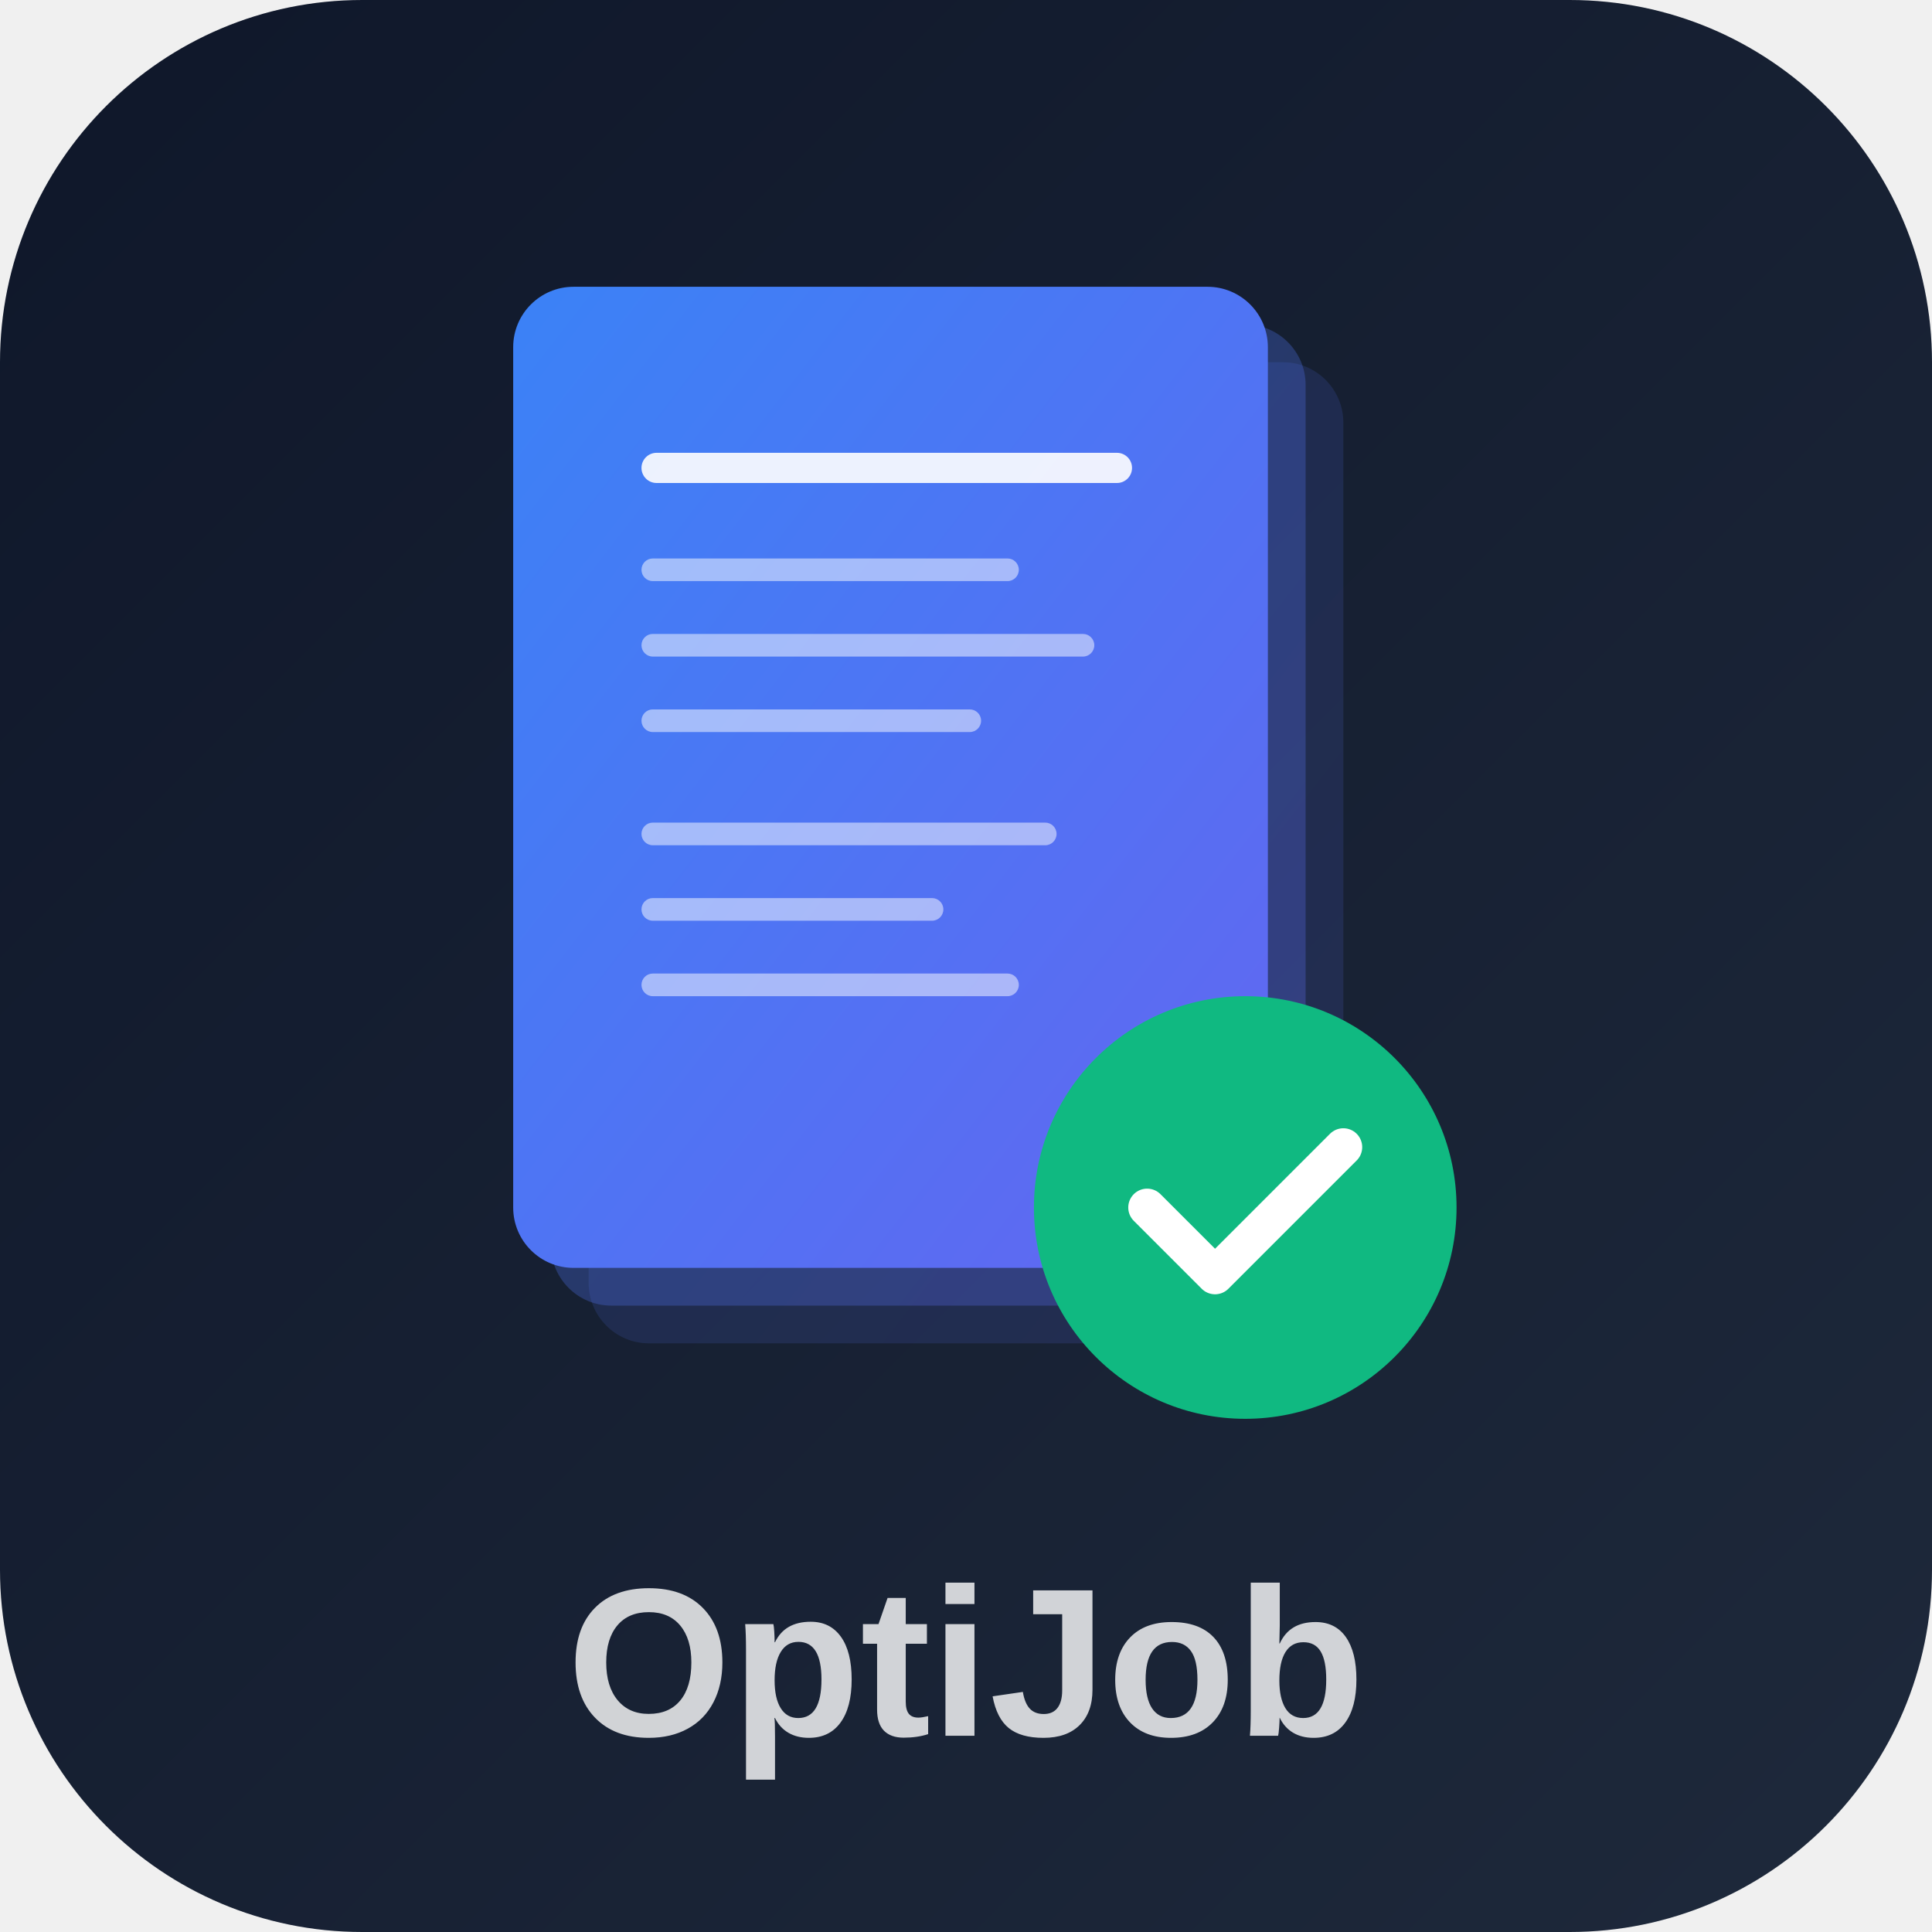
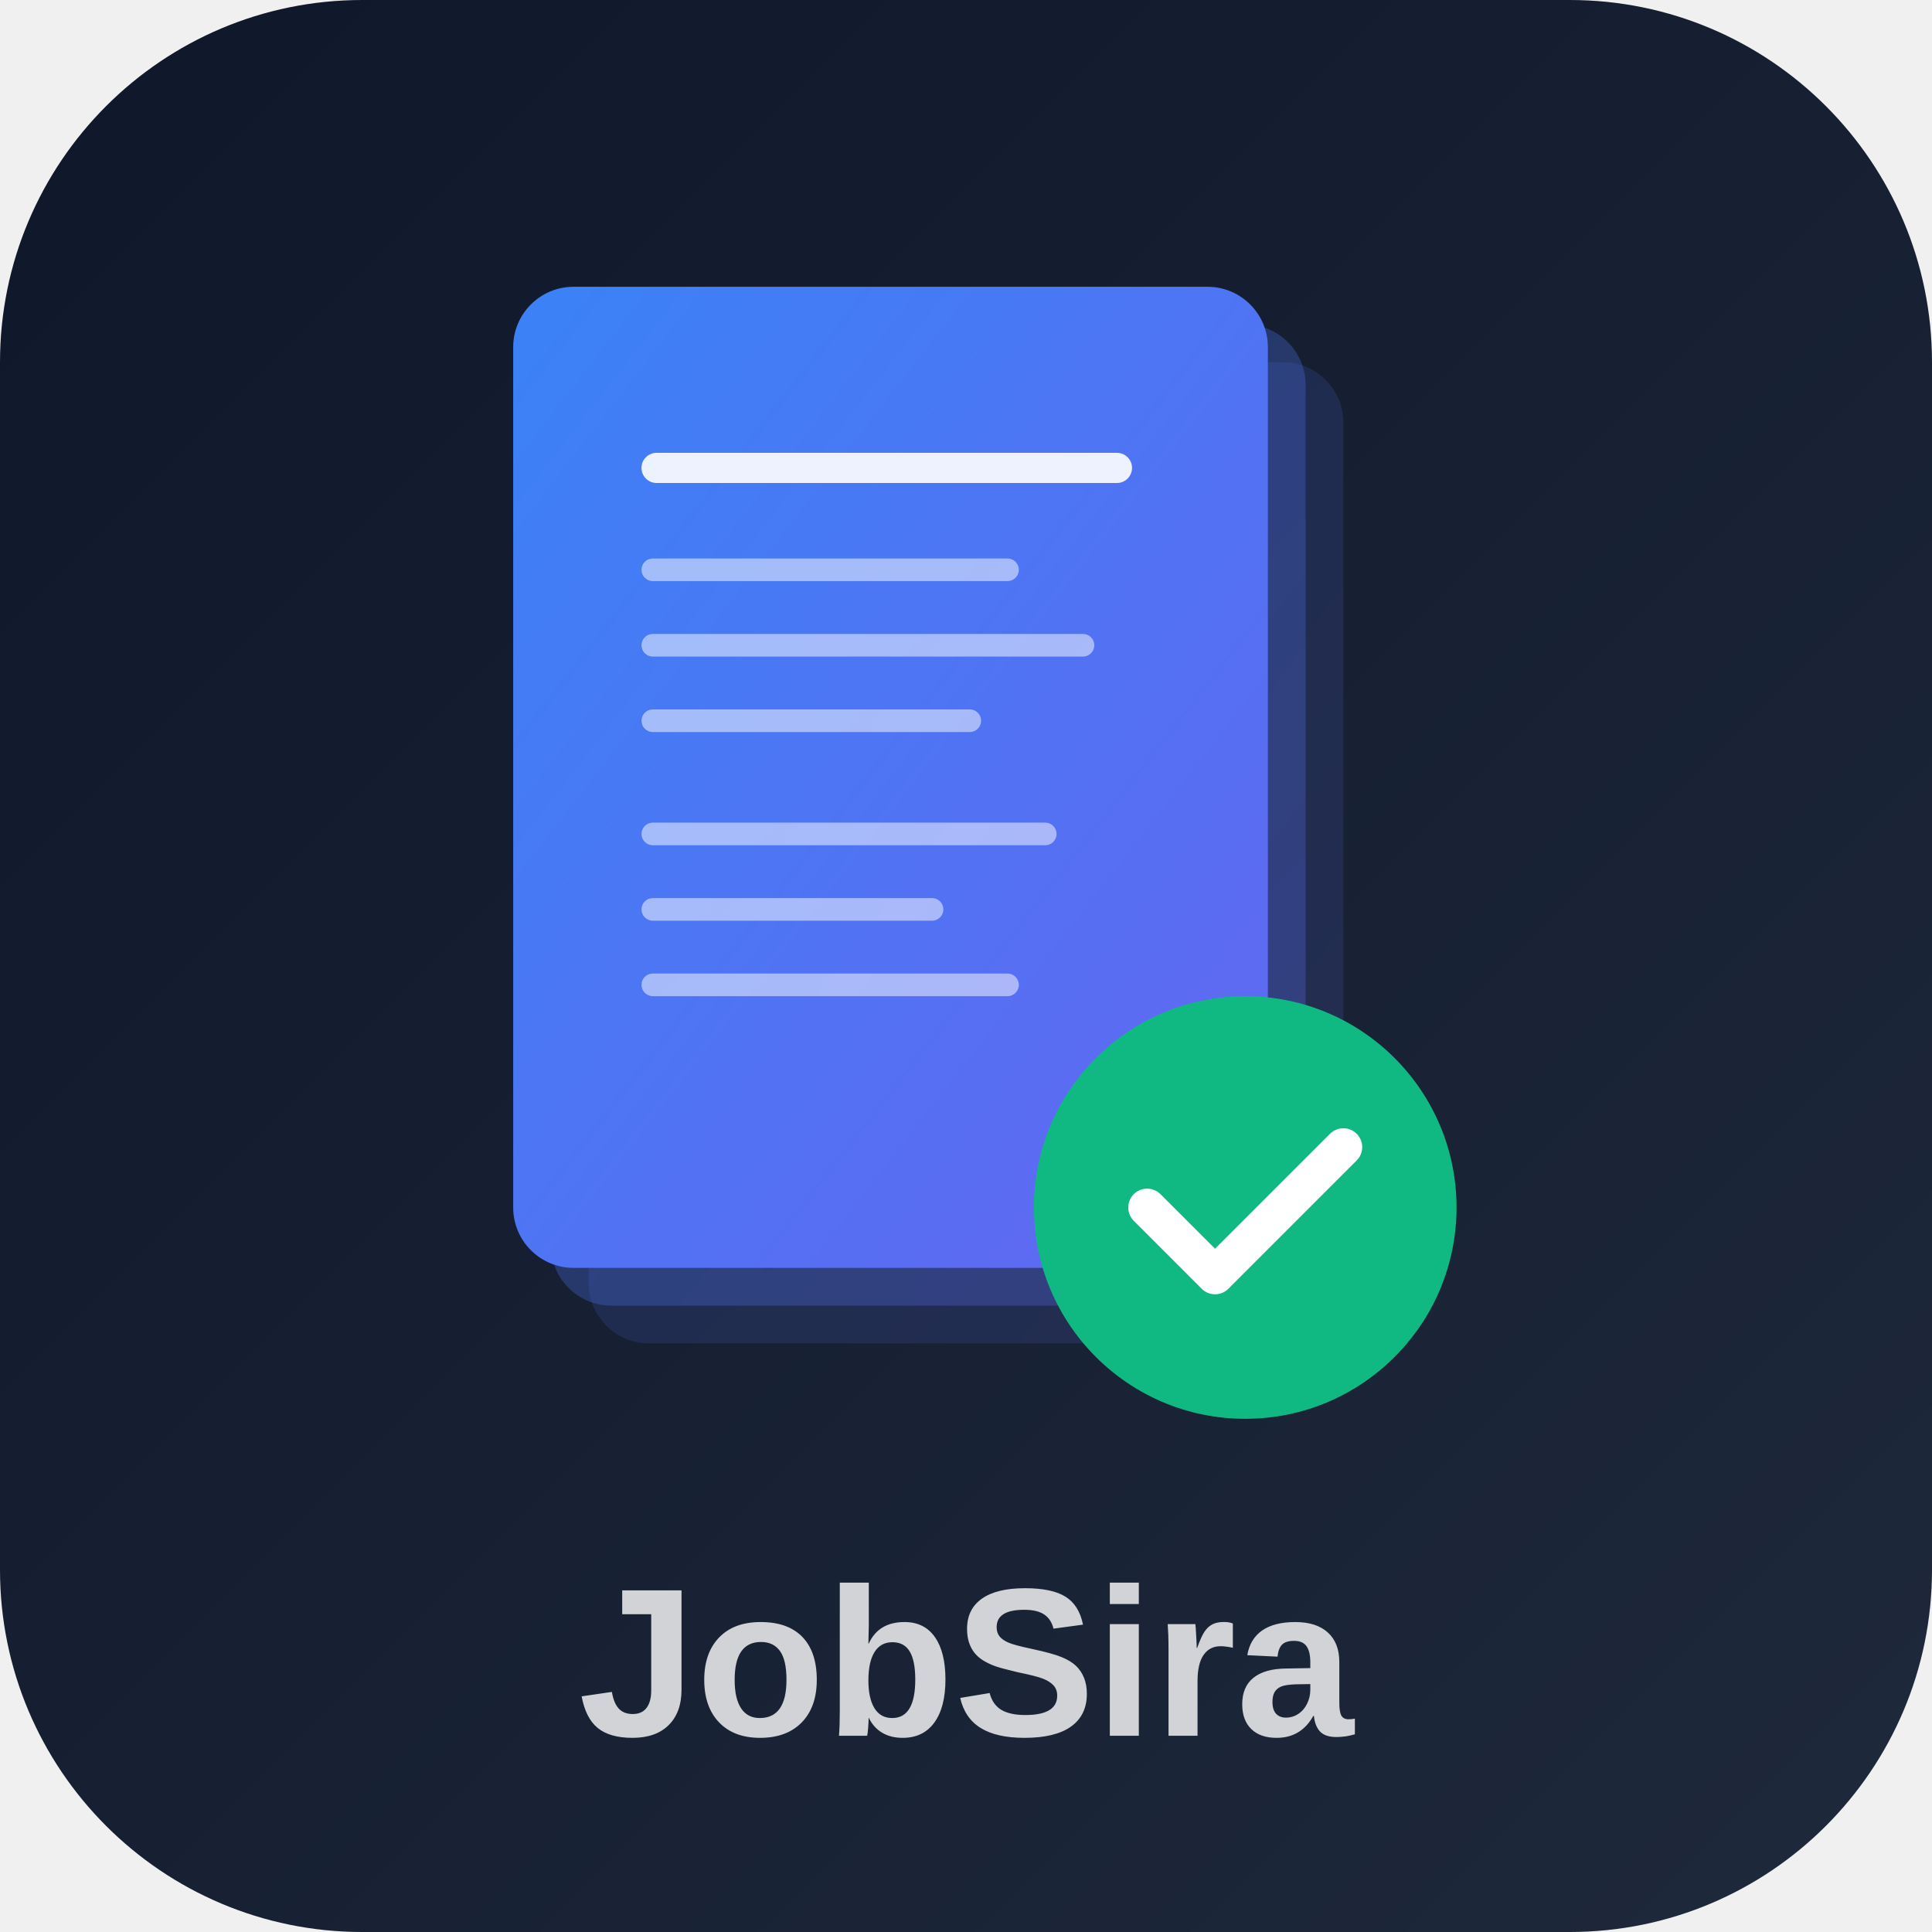
<svg xmlns="http://www.w3.org/2000/svg" viewBox="0 0 512 512">
  <defs>
    <linearGradient id="bg" x1="0%" y1="0%" x2="100%" y2="100%">
      <stop offset="0%" style="stop-color:#0f172a" />
      <stop offset="100%" style="stop-color:#1e293b" />
    </linearGradient>
    <linearGradient id="accent" x1="0%" y1="0%" x2="100%" y2="100%">
      <stop offset="0%" style="stop-color:#3b82f6" />
      <stop offset="100%" style="stop-color:#6366f1" />
    </linearGradient>
  </defs>
  <rect width="512" height="512" rx="96" fill="url(#bg)" />
  <rect x="156" y="96" width="200" height="260" rx="16" fill="url(#accent)" opacity="0.15" />
  <rect x="146" y="86" width="200" height="260" rx="16" fill="url(#accent)" opacity="0.3" />
  <rect x="136" y="76" width="200" height="260" rx="16" fill="url(#accent)" />
  <rect x="170" y="120" width="130" height="8" rx="4" fill="white" opacity="0.9" />
  <rect x="170" y="148" width="100" height="6" rx="3" fill="white" opacity="0.5" />
  <rect x="170" y="168" width="120" height="6" rx="3" fill="white" opacity="0.5" />
  <rect x="170" y="188" width="90" height="6" rx="3" fill="white" opacity="0.5" />
  <rect x="170" y="218" width="110" height="6" rx="3" fill="white" opacity="0.5" />
  <rect x="170" y="238" width="80" height="6" rx="3" fill="white" opacity="0.5" />
  <rect x="170" y="258" width="100" height="6" rx="3" fill="white" opacity="0.5" />
  <circle cx="330" cy="320" r="56" fill="#10b981" />
  <polyline points="304,320 322,338 356,304" fill="none" stroke="white" stroke-width="10" stroke-linecap="round" stroke-linejoin="round" />
-   <text x="256" y="460" font-family="Arial, Helvetica, sans-serif" font-size="56" font-weight="bold" fill="white" text-anchor="middle" opacity="0.8">OptiJob</text>
+   <text x="256" y="460" font-family="Arial, Helvetica, sans-serif" font-size="56" font-weight="bold" fill="white" text-anchor="middle" opacity="0.8">JobSira</text>
</svg>
